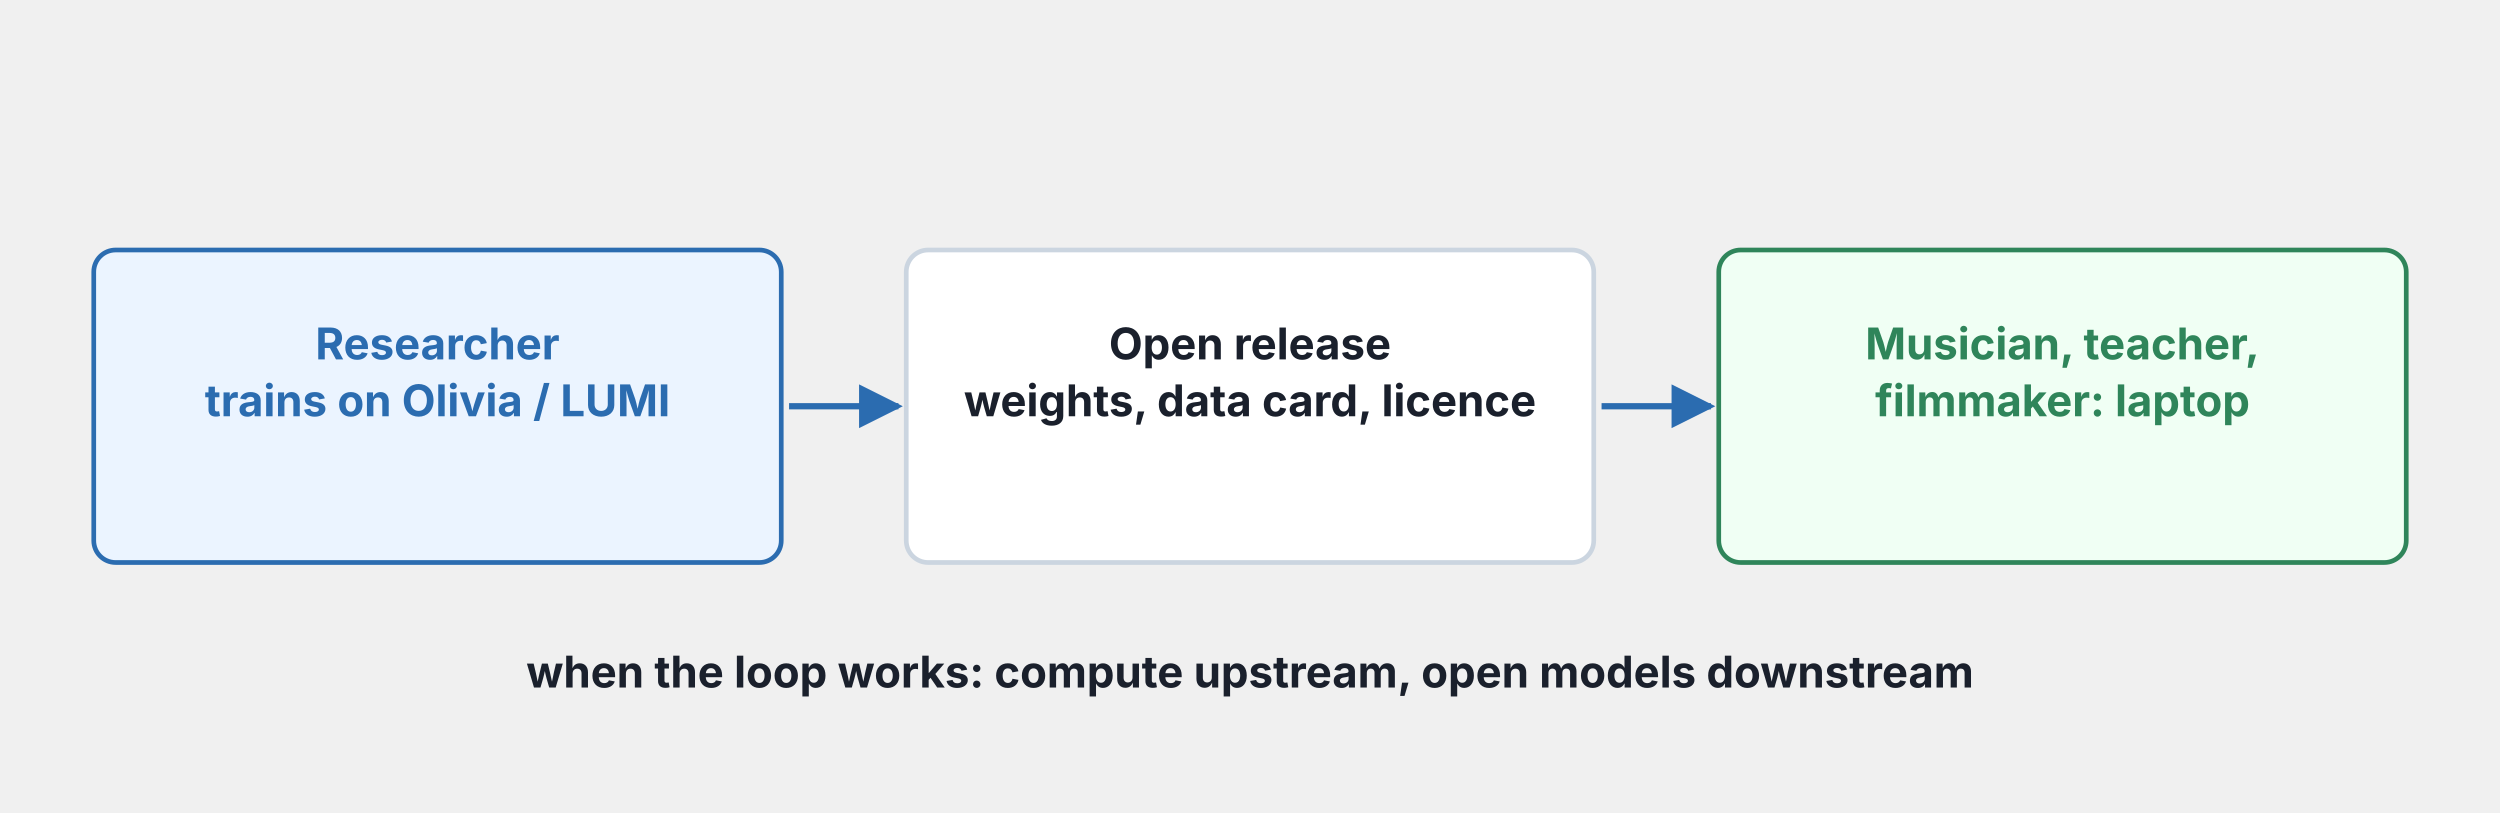
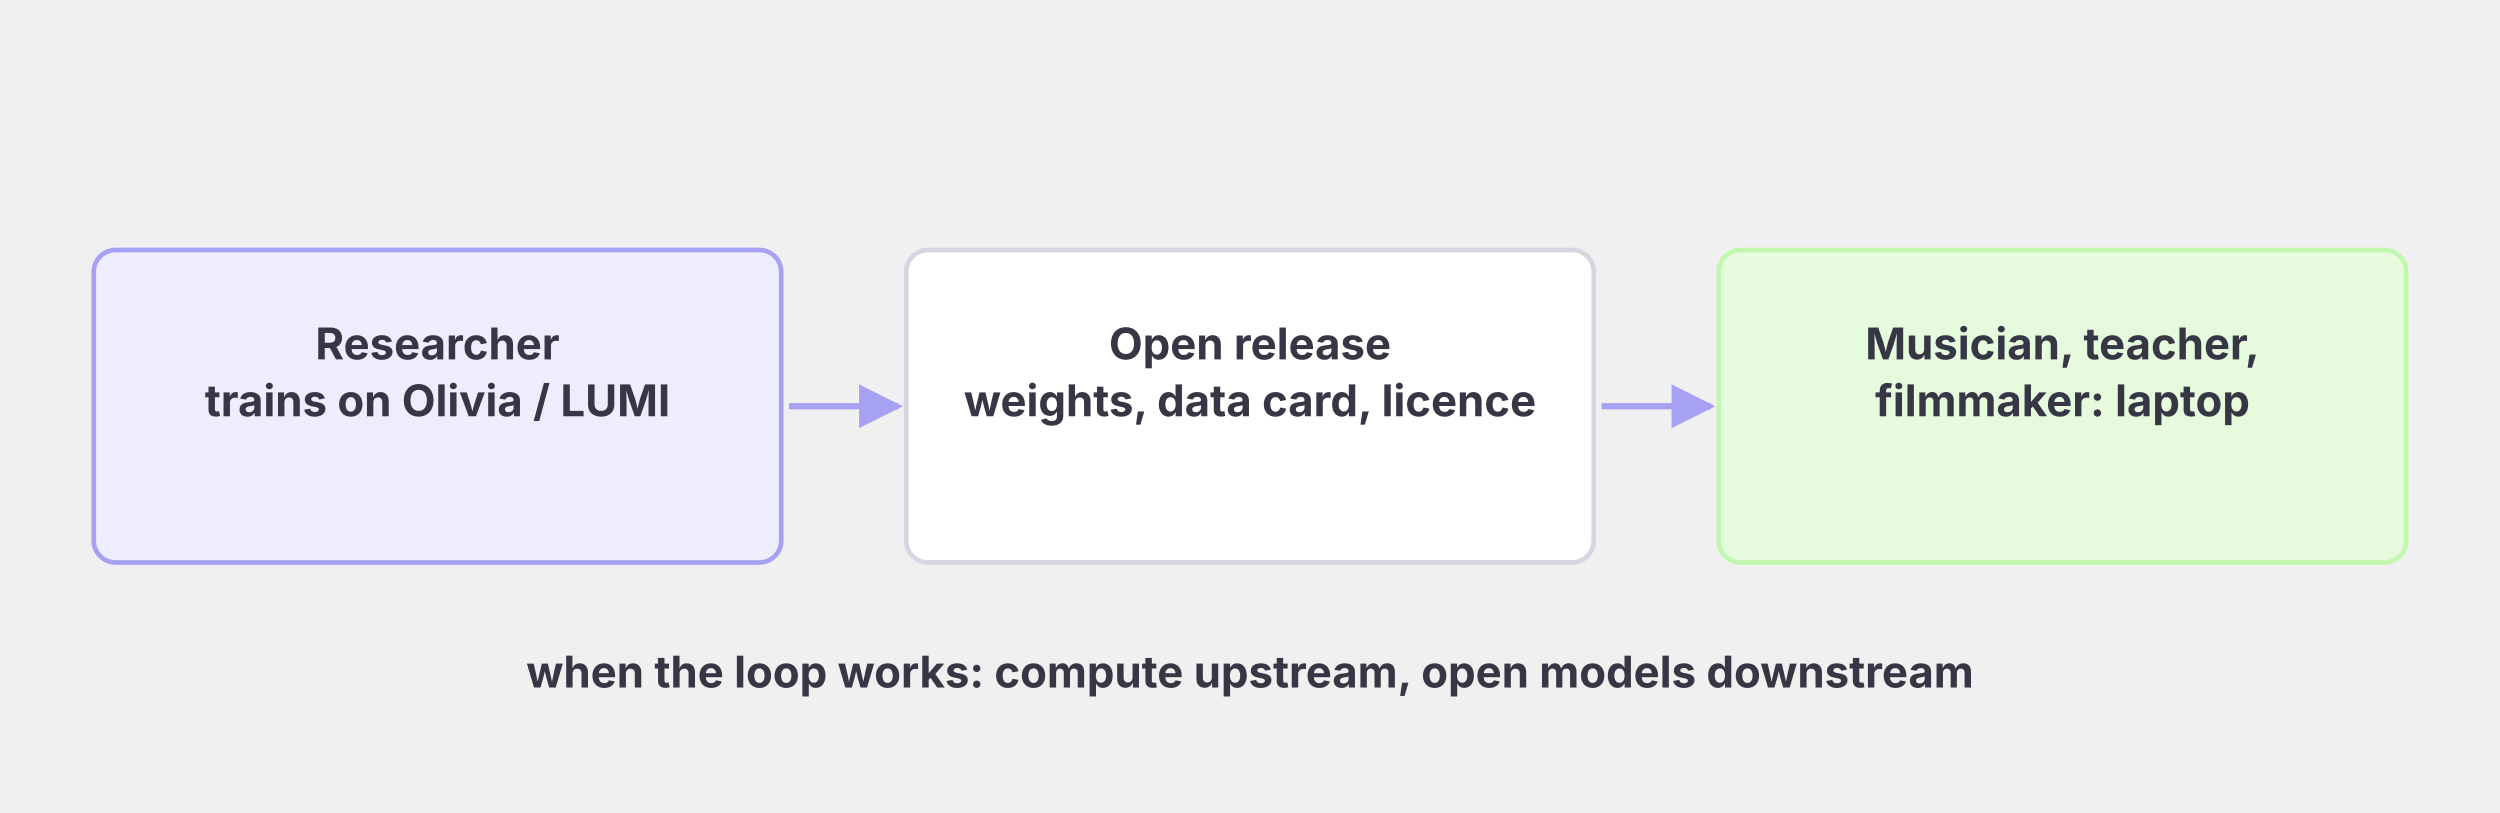
<svg xmlns="http://www.w3.org/2000/svg" viewBox="0 0 1600 520" font-family="Inter, Helvetica Neue, Helvetica, Arial, sans-serif">
  <defs>
    <marker id="a" viewBox="0 0 10 10" refX="9" refY="5" markerWidth="7" markerHeight="7" orient="auto-start-reverse">
-       <path d="M0,0 L10,5 L0,10 z" fill="#2b6cb0" />
+       <path d="M0,0 L10,5 L0,10 z" fill="#A7A1F4" />
    </marker>
  </defs>
-   <rect x="60" y="160" width="440" height="200" rx="14" fill="#ebf4ff" stroke="#2b6cb0" stroke-width="3" />
-   <text x="280" y="230.0" text-anchor="middle" font-size="28" fill="#2b6cb0" font-weight="bold">Researcher</text>
-   <text x="280" y="266.4" text-anchor="middle" font-size="28" fill="#2b6cb0" font-weight="bold">trains on Olivia / LUMI</text>
-   <rect x="580" y="160" width="440" height="200" rx="14" fill="white" stroke="#cbd5e0" stroke-width="3" />
-   <text x="800" y="230.0" text-anchor="middle" font-size="28" fill="#1a202c" font-weight="bold">Open release</text>
-   <text x="800" y="266.4" text-anchor="middle" font-size="28" fill="#1a202c" font-weight="bold">weights, data card, licence</text>
-   <rect x="1100" y="160" width="440" height="200" rx="14" fill="#f0fff4" stroke="#2f855a" stroke-width="3" />
-   <text x="1320" y="230.0" text-anchor="middle" font-size="28" fill="#2f855a" font-weight="bold">Musician, teacher,</text>
-   <text x="1320" y="266.4" text-anchor="middle" font-size="28" fill="#2f855a" font-weight="bold">filmmaker: laptop</text>
-   <line x1="505" y1="260" x2="575" y2="260" stroke="#2b6cb0" stroke-width="4" marker-end="url(#a)" />
-   <line x1="1025" y1="260" x2="1095" y2="260" stroke="#2b6cb0" stroke-width="4" marker-end="url(#a)" />
-   <text x="800" y="440" text-anchor="middle" font-size="28" fill="#1a202c" font-weight="bold">when the loop works: compute upstream, open models downstream</text>
+   <rect x="60" y="160" width="440" height="200" rx="14" fill="#eeedfc" stroke="#A7A1F4" stroke-width="3" />
+   <text x="280" y="230.0" text-anchor="middle" font-size="28" fill="#363644" font-weight="bold">Researcher</text>
+   <text x="280" y="266.4" text-anchor="middle" font-size="28" fill="#363644" font-weight="bold">trains on Olivia / LUMI</text>
+   <rect x="580" y="160" width="440" height="200" rx="14" fill="white" stroke="#d6d6e0" stroke-width="3" />
+   <text x="800" y="230.0" text-anchor="middle" font-size="28" fill="#363644" font-weight="bold">Open release</text>
+   <text x="800" y="266.4" text-anchor="middle" font-size="28" fill="#363644" font-weight="bold">weights, data card, licence</text>
+   <rect x="1100" y="160" width="440" height="200" rx="14" fill="#e6fbdd" stroke="#C1F7AE" stroke-width="3" />
+   <text x="1320" y="230.0" text-anchor="middle" font-size="28" fill="#363644" font-weight="bold">Musician, teacher,</text>
+   <text x="1320" y="266.4" text-anchor="middle" font-size="28" fill="#363644" font-weight="bold">filmmaker: laptop</text>
+   <line x1="505" y1="260" x2="575" y2="260" stroke="#A7A1F4" stroke-width="4" marker-end="url(#a)" />
+   <line x1="1025" y1="260" x2="1095" y2="260" stroke="#A7A1F4" stroke-width="4" marker-end="url(#a)" />
+   <text x="800" y="440" text-anchor="middle" font-size="28" fill="#363644" font-weight="bold">when the loop works: compute upstream, open models downstream</text>
</svg>
